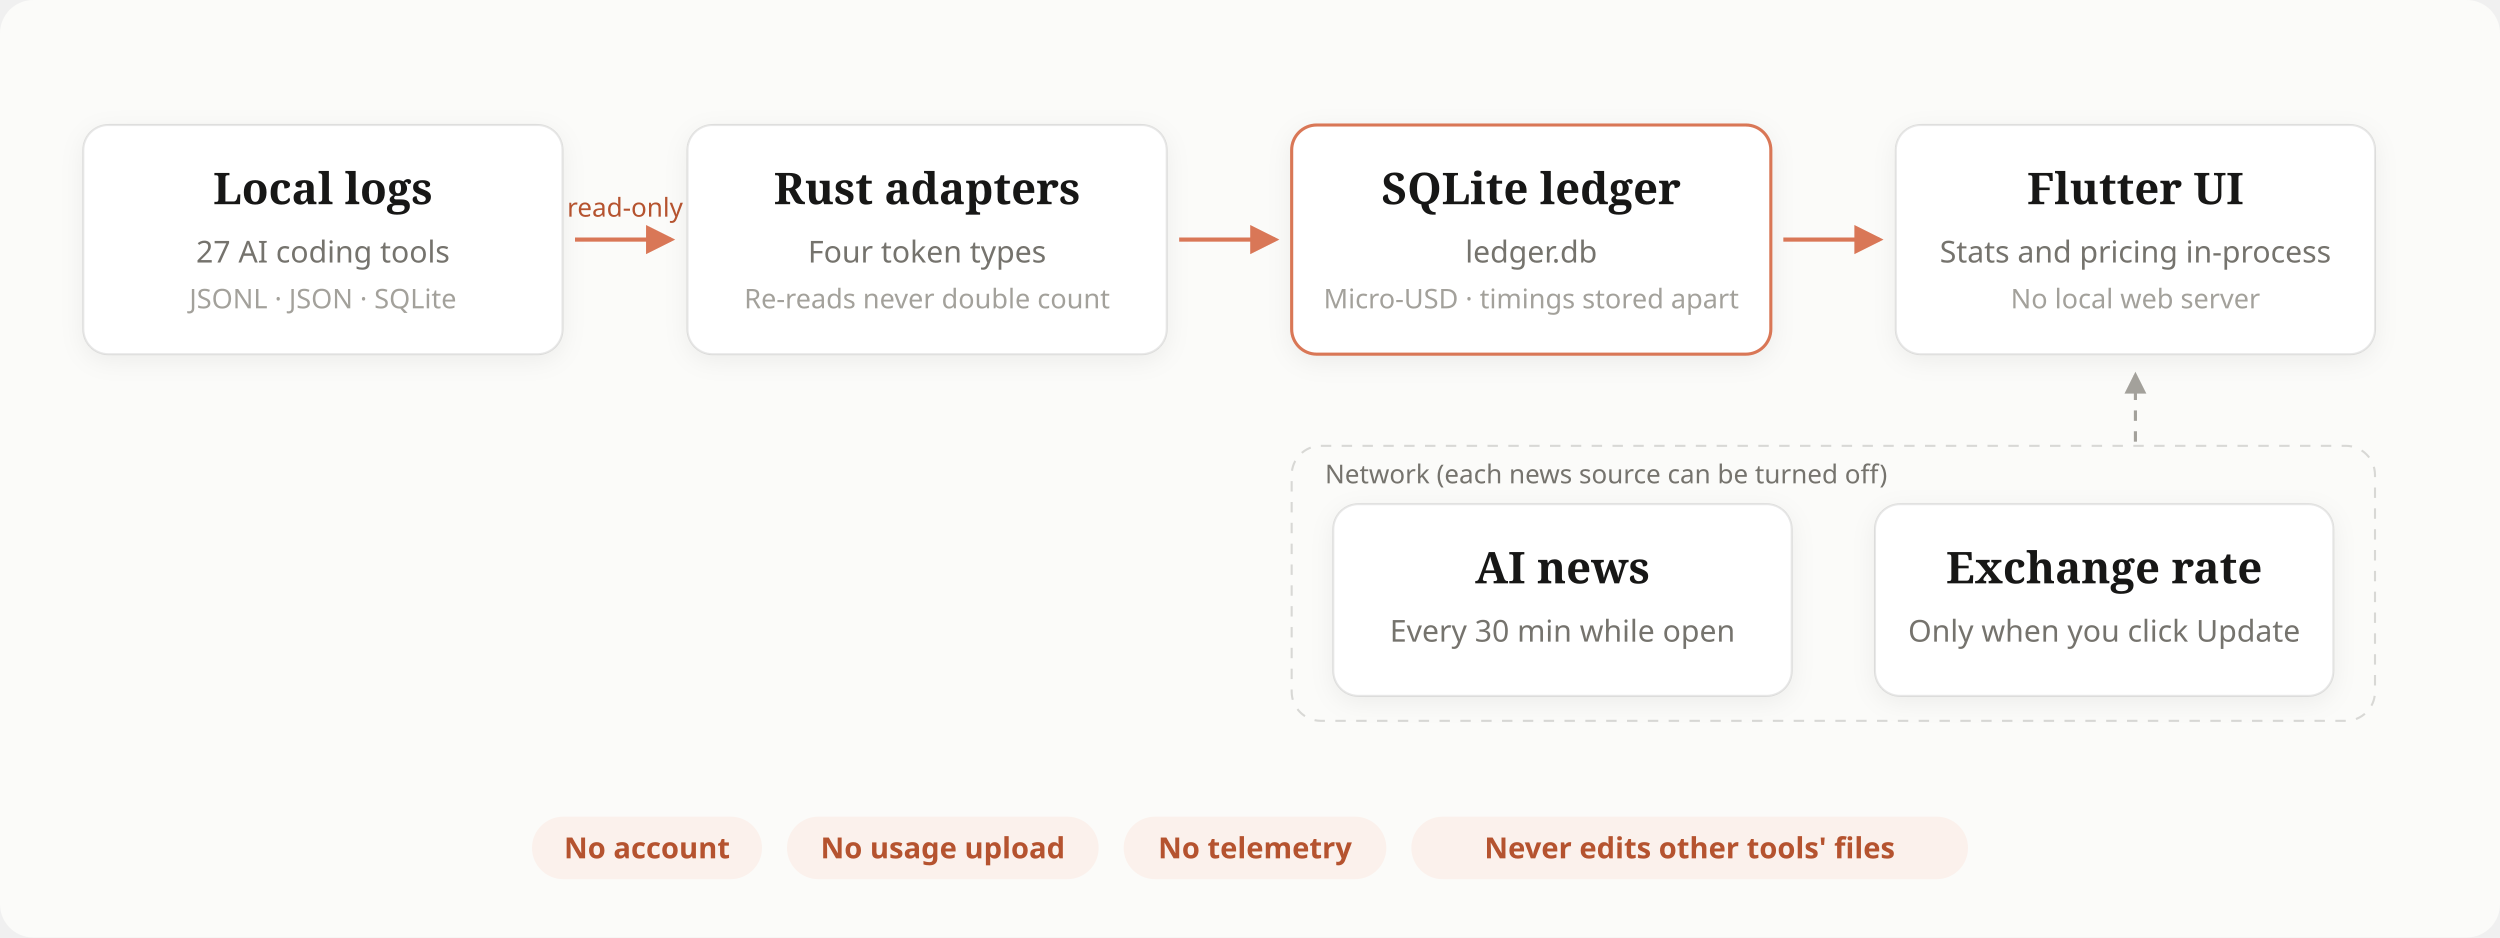
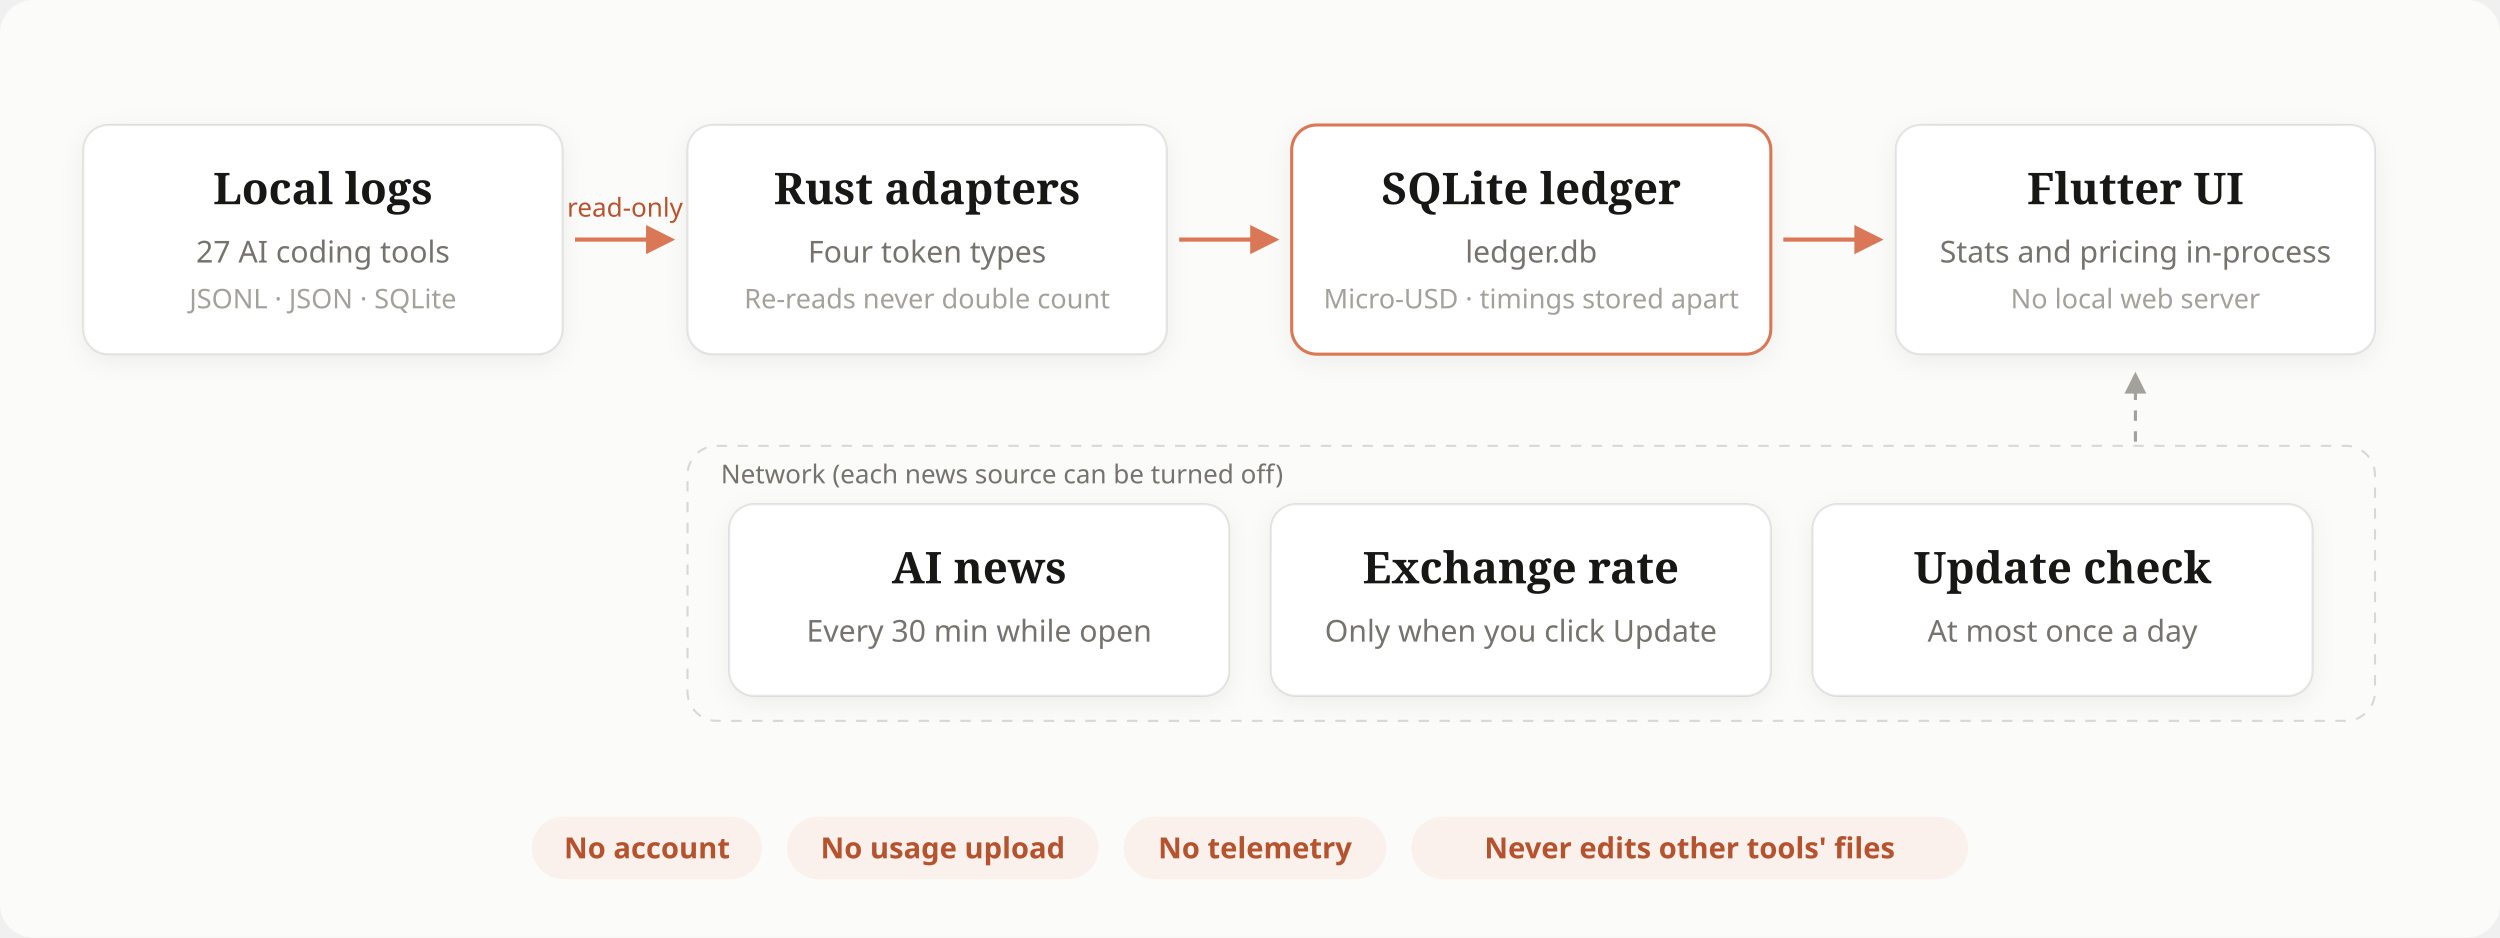
<svg xmlns="http://www.w3.org/2000/svg" viewBox="0 0 1200 450" width="1200" height="450" role="img">
  <rect width="1200" height="450" rx="16" fill="#fbfbf9" />
  <defs>
    <marker id="hA" viewBox="0 0 10 10" refX="8.5" refY="5" markerWidth="7" markerHeight="7" orient="auto-start-reverse">
      <path d="M0 0L10 5L0 10z" fill="#d97757" />
    </marker>
    <marker id="mA" viewBox="0 0 10 10" refX="8.5" refY="5" markerWidth="7" markerHeight="7" orient="auto-start-reverse">
      <path d="M0 0L10 5L0 10z" fill="#a3a19b" />
    </marker>
    <filter id="sA" x="-10%" y="-20%" width="120%" height="150%">
      <feDropShadow dx="0" dy="3" stdDeviation="6" flood-color="#000" flood-opacity="0.06" />
    </filter>
  </defs>
  <rect x="40" y="60" width="230" height="110" rx="12" fill="#ffffff" stroke="rgba(27,26,24,.10)" stroke-width="1" filter="url(#sA)" />
  <text x="155" y="98" text-anchor="middle" font-family="'Noto Serif SC','Source Han Serif SC','Songti SC',Georgia,serif" font-size="21" font-weight="600" fill="#171716">Local logs</text>
  <text x="155" y="126" text-anchor="middle" font-family="'Segoe UI','Microsoft YaHei','PingFang SC','Noto Sans SC',sans-serif" font-size="14.5" fill="#75736d">27 AI coding tools</text>
  <text x="155" y="148" text-anchor="middle" font-family="'Segoe UI','Microsoft YaHei','PingFang SC','Noto Sans SC',sans-serif" font-size="13" fill="#a3a19b">JSONL · JSON · SQLite</text>
  <rect x="330" y="60" width="230" height="110" rx="12" fill="#ffffff" stroke="rgba(27,26,24,.10)" stroke-width="1" filter="url(#sA)" />
  <text x="445" y="98" text-anchor="middle" font-family="'Noto Serif SC','Source Han Serif SC','Songti SC',Georgia,serif" font-size="21" font-weight="600" fill="#171716">Rust adapters</text>
  <text x="445" y="126" text-anchor="middle" font-family="'Segoe UI','Microsoft YaHei','PingFang SC','Noto Sans SC',sans-serif" font-size="14.5" fill="#75736d">Four token types</text>
  <text x="445" y="148" text-anchor="middle" font-family="'Segoe UI','Microsoft YaHei','PingFang SC','Noto Sans SC',sans-serif" font-size="13" fill="#a3a19b">Re-reads never double count</text>
  <rect x="620" y="60" width="230" height="110" rx="12" fill="#ffffff" stroke="#d97757" stroke-width="1.5" filter="url(#sA)" />
  <text x="735" y="98" text-anchor="middle" font-family="'Noto Serif SC','Source Han Serif SC','Songti SC',Georgia,serif" font-size="21" font-weight="600" fill="#171716">SQLite ledger</text>
  <text x="735" y="126" text-anchor="middle" font-family="'Segoe UI','Microsoft YaHei','PingFang SC','Noto Sans SC',sans-serif" font-size="14.5" fill="#75736d">ledger.db</text>
  <text x="735" y="148" text-anchor="middle" font-family="'Segoe UI','Microsoft YaHei','PingFang SC','Noto Sans SC',sans-serif" font-size="13" fill="#a3a19b">Micro-USD · timings stored apart</text>
  <rect x="910" y="60" width="230" height="110" rx="12" fill="#ffffff" stroke="rgba(27,26,24,.10)" stroke-width="1" filter="url(#sA)" />
  <text x="1025" y="98" text-anchor="middle" font-family="'Noto Serif SC','Source Han Serif SC','Songti SC',Georgia,serif" font-size="21" font-weight="600" fill="#171716">Flutter UI</text>
  <text x="1025" y="126" text-anchor="middle" font-family="'Segoe UI','Microsoft YaHei','PingFang SC','Noto Sans SC',sans-serif" font-size="14.5" fill="#75736d">Stats and pricing in-process</text>
  <text x="1025" y="148" text-anchor="middle" font-family="'Segoe UI','Microsoft YaHei','PingFang SC','Noto Sans SC',sans-serif" font-size="13" fill="#a3a19b">No local web server</text>
  <path d="M276 115H322" fill="none" stroke="#d97757" stroke-width="2" marker-end="url(#hA)" />
  <text x="300" y="104" text-anchor="middle" font-family="'Segoe UI','Microsoft YaHei','PingFang SC','Noto Sans SC',sans-serif" font-size="12.5" fill="#b5532f">read-only</text>
  <path d="M566 115H612" fill="none" stroke="#d97757" stroke-width="2" marker-end="url(#hA)" />
  <path d="M856 115H902" fill="none" stroke="#d97757" stroke-width="2" marker-end="url(#hA)" />
-   <rect x="620" y="214" width="520" height="132" rx="14" fill="none" stroke="rgba(27,26,24,.16)" stroke-dasharray="5 5" />
-   <text x="636" y="232" font-family="'Segoe UI','Microsoft YaHei','PingFang SC','Noto Sans SC',sans-serif" font-size="12.5" fill="#75736d">Network (each news source can be turned off)</text>
-   <rect x="640" y="242" width="220" height="92" rx="12" fill="#ffffff" stroke="rgba(27,26,24,.10)" stroke-width="1" filter="url(#sA)" />
-   <text x="750" y="280" text-anchor="middle" font-family="'Noto Serif SC','Source Han Serif SC','Songti SC',Georgia,serif" font-size="21" font-weight="600" fill="#171716">AI news</text>
-   <text x="750" y="308" text-anchor="middle" font-family="'Segoe UI','Microsoft YaHei','PingFang SC','Noto Sans SC',sans-serif" font-size="14.5" fill="#75736d">Every 30 min while open</text>
-   <rect x="900" y="242" width="220" height="92" rx="12" fill="#ffffff" stroke="rgba(27,26,24,.10)" stroke-width="1" filter="url(#sA)" />
-   <text x="1010" y="280" text-anchor="middle" font-family="'Noto Serif SC','Source Han Serif SC','Songti SC',Georgia,serif" font-size="21" font-weight="600" fill="#171716">Exchange rate</text>
-   <text x="1010" y="308" text-anchor="middle" font-family="'Segoe UI','Microsoft YaHei','PingFang SC','Noto Sans SC',sans-serif" font-size="14.5" fill="#75736d">Only when you click Update</text>
+   <rect x="330" y="214" width="810" height="132" rx="14" fill="none" stroke="rgba(27,26,24,.16)" stroke-dasharray="5 5" />
+   <text x="346" y="232" font-family="'Segoe UI','Microsoft YaHei','PingFang SC','Noto Sans SC',sans-serif" font-size="12.5" fill="#75736d">Network (each news source can be turned off)</text>
+   <rect x="350" y="242" width="240" height="92" rx="12" fill="#ffffff" stroke="rgba(27,26,24,.10)" stroke-width="1" filter="url(#sA)" />
+   <text x="470" y="280" text-anchor="middle" font-family="'Noto Serif SC','Source Han Serif SC','Songti SC',Georgia,serif" font-size="21" font-weight="600" fill="#171716">AI news</text>
+   <text x="470" y="308" text-anchor="middle" font-family="'Segoe UI','Microsoft YaHei','PingFang SC','Noto Sans SC',sans-serif" font-size="14.5" fill="#75736d">Every 30 min while open</text>
+   <rect x="610" y="242" width="240" height="92" rx="12" fill="#ffffff" stroke="rgba(27,26,24,.10)" stroke-width="1" filter="url(#sA)" />
+   <text x="730" y="280" text-anchor="middle" font-family="'Noto Serif SC','Source Han Serif SC','Songti SC',Georgia,serif" font-size="21" font-weight="600" fill="#171716">Exchange rate</text>
+   <text x="730" y="308" text-anchor="middle" font-family="'Segoe UI','Microsoft YaHei','PingFang SC','Noto Sans SC',sans-serif" font-size="14.5" fill="#75736d">Only when you click Update</text>
+   <rect x="870" y="242" width="240" height="92" rx="12" fill="#ffffff" stroke="rgba(27,26,24,.10)" stroke-width="1" filter="url(#sA)" />
+   <text x="990" y="280" text-anchor="middle" font-family="'Noto Serif SC','Source Han Serif SC','Songti SC',Georgia,serif" font-size="21" font-weight="600" fill="#171716">Update check</text>
+   <text x="990" y="308" text-anchor="middle" font-family="'Segoe UI','Microsoft YaHei','PingFang SC','Noto Sans SC',sans-serif" font-size="14.5" fill="#75736d">At most once a day</text>
  <path d="M1025 212V180" fill="none" stroke="#a3a19b" stroke-width="1.5" stroke-dasharray="5 5" marker-end="url(#mA)" />
  <rect x="255.36" y="392" width="110.4" height="30" rx="15" fill="#fbf1ec" />
  <text x="310.56" y="412" text-anchor="middle" font-family="'Segoe UI','Microsoft YaHei','PingFang SC','Noto Sans SC',sans-serif" font-size="14" font-weight="600" fill="#b5532f">No account</text>
  <rect x="377.76" y="392" width="149.6" height="30" rx="15" fill="#fbf1ec" />
  <text x="452.56" y="412" text-anchor="middle" font-family="'Segoe UI','Microsoft YaHei','PingFang SC','Noto Sans SC',sans-serif" font-size="14" font-weight="600" fill="#b5532f">No usage upload</text>
  <rect x="539.36" y="392" width="126.08" height="30" rx="15" fill="#fbf1ec" />
  <text x="602.4" y="412" text-anchor="middle" font-family="'Segoe UI','Microsoft YaHei','PingFang SC','Noto Sans SC',sans-serif" font-size="14" font-weight="600" fill="#b5532f">No telemetry</text>
  <rect x="677.44" y="392" width="267.2" height="30" rx="15" fill="#fbf1ec" />
  <text x="811.04" y="412" text-anchor="middle" font-family="'Segoe UI','Microsoft YaHei','PingFang SC','Noto Sans SC',sans-serif" font-size="14" font-weight="600" fill="#b5532f">Never edits other tools' files</text>
</svg>
